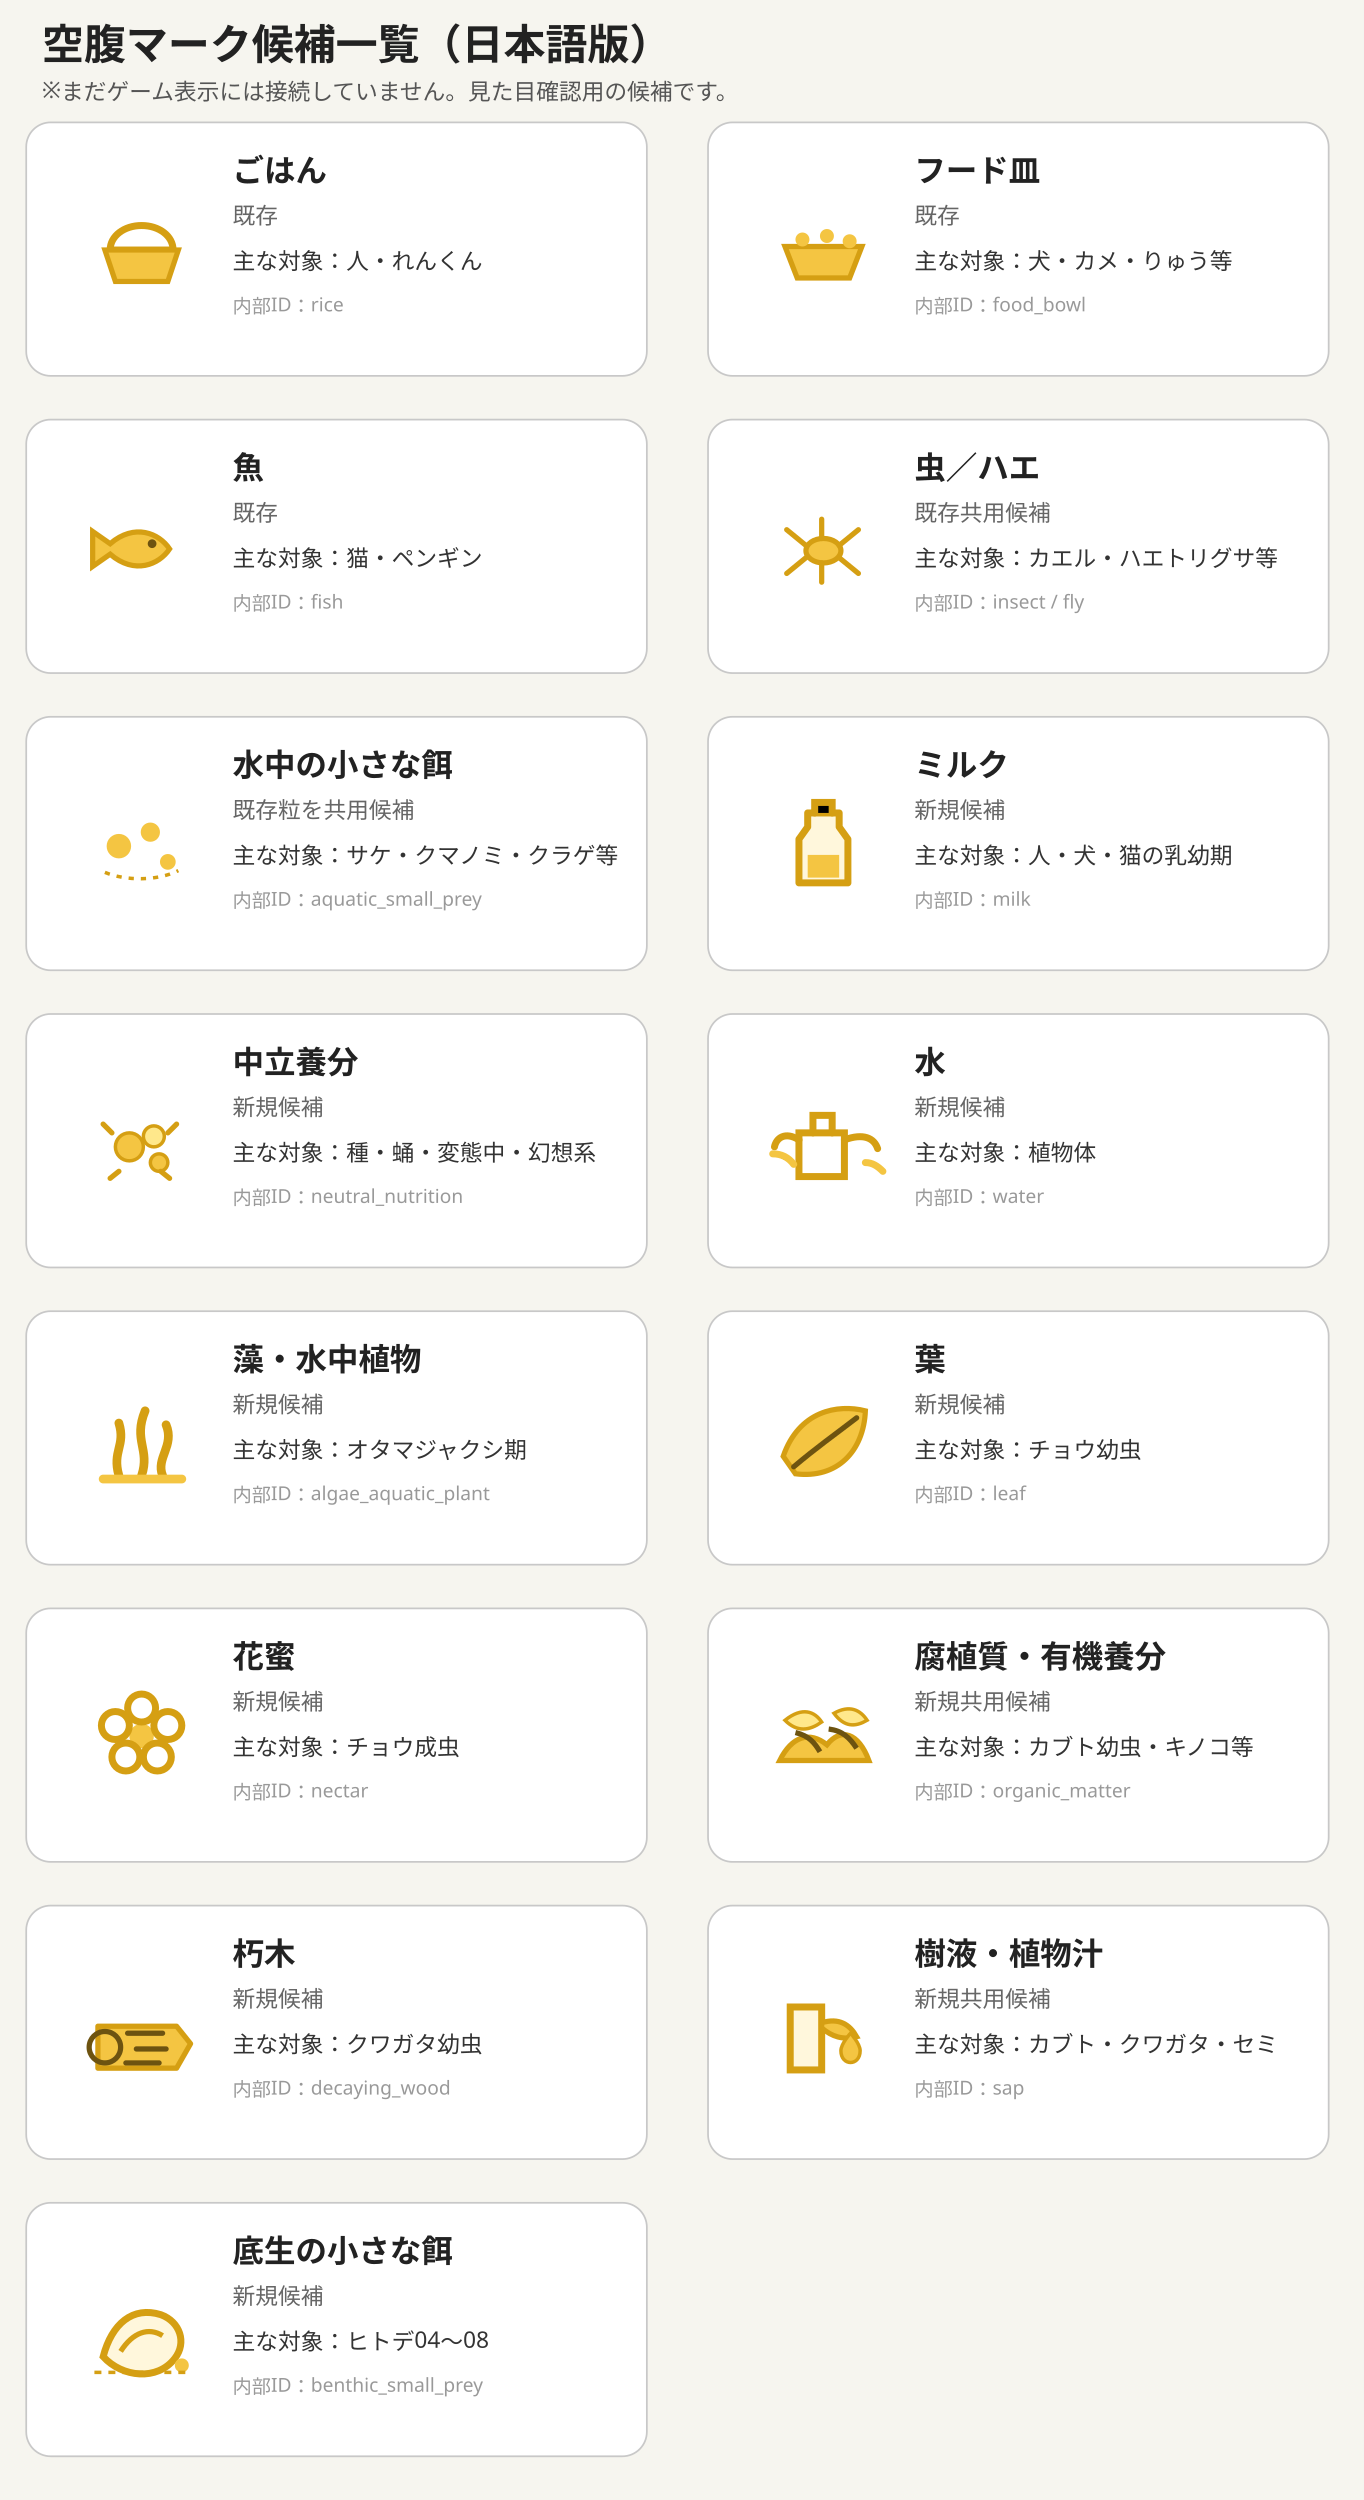
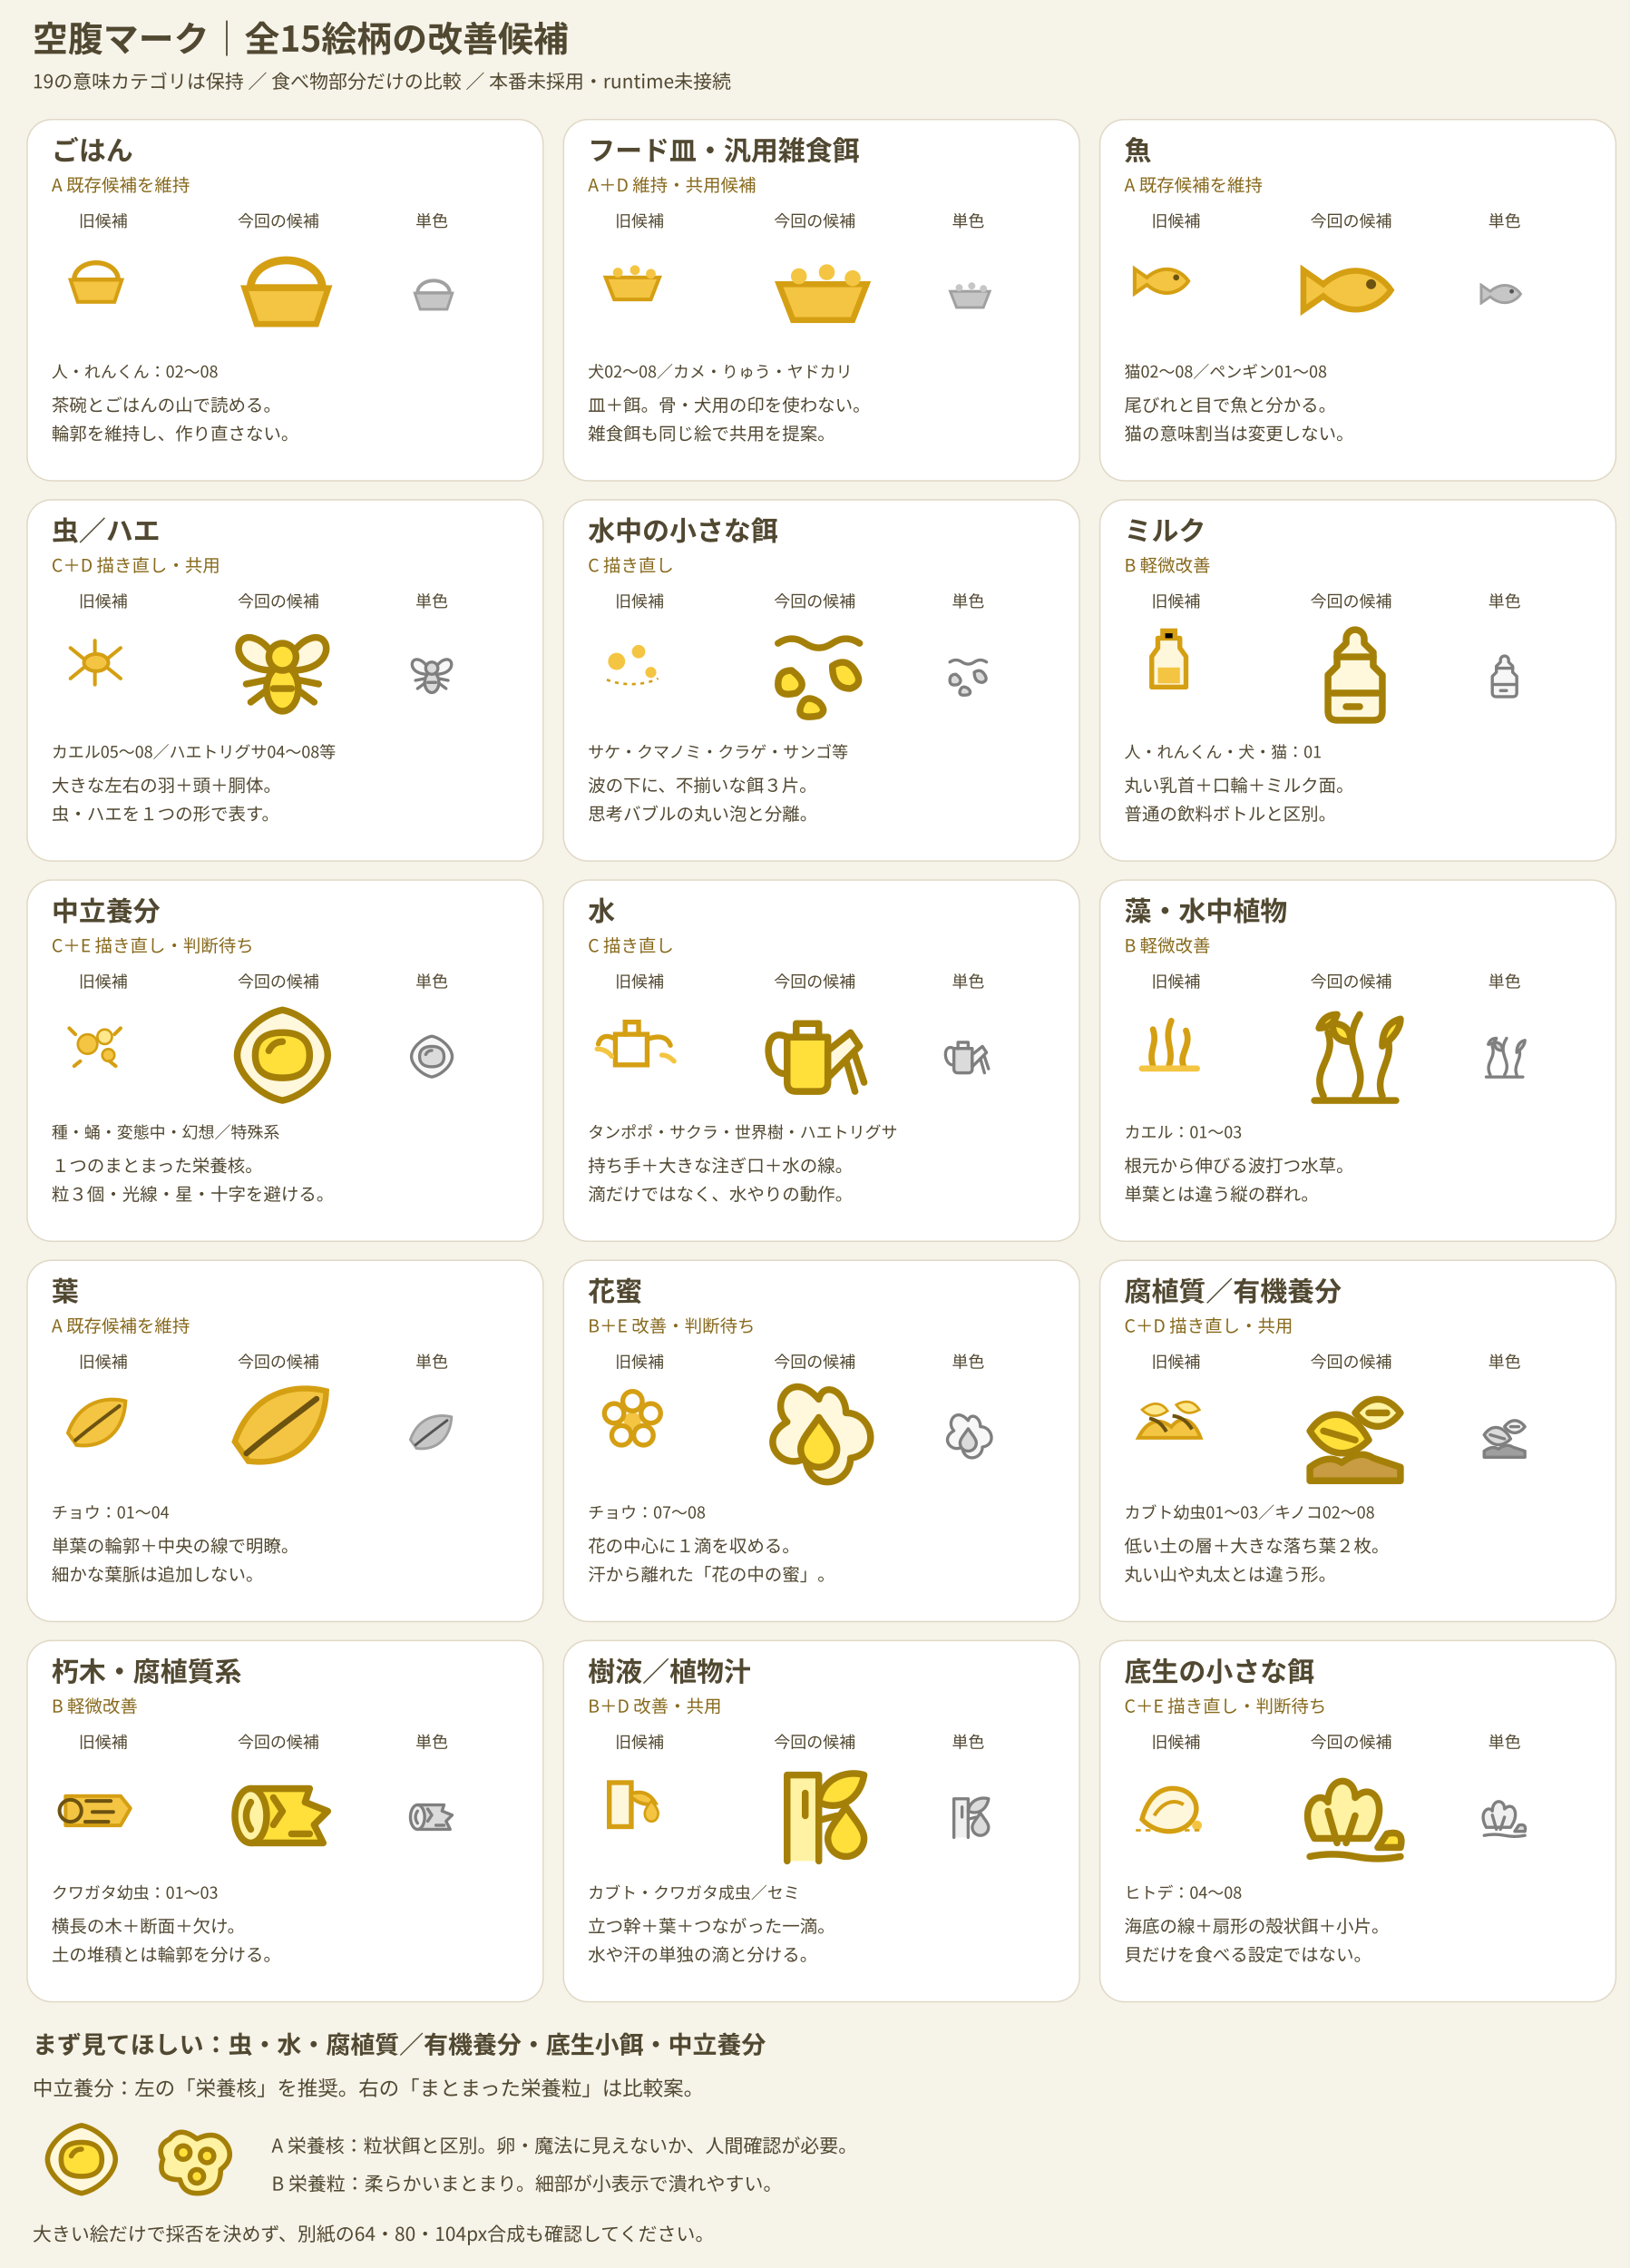
- <svg xmlns="http://www.w3.org/2000/svg" viewBox="0 0 780 1430" width="780" height="1430">
-   <rect width="100%" height="100%" fill="#f6f5ef" />
-   <text x="24" y="34" font-family="system-ui,sans-serif" font-size="24" font-weight="700" fill="#222">空腹マーク候補一覧（日本語版）</text>
-   <text x="24" y="56" font-family="system-ui,sans-serif" font-size="13" fill="#555">※まだゲーム表示には接続していません。見た目確認用の候補です。</text>
-   <g transform="translate(15 70)">
-     <rect width="355" height="145" rx="14" fill="white" stroke="#c8c8c8" />
-     <g transform="translate(14 24)">
+ <svg xmlns="http://www.w3.org/2000/svg" width="1200" height="1670" viewBox="0 0 1200 1670" font-family="Noto Sans CJK JP, sans-serif">
+   <rect width="100%" height="100%" fill="#f6f3e9" />
+   <text x="24" y="38" font-size="26" fill="#514831" font-weight="700">空腹マーク｜全15絵柄の改善候補</text>
+   <text x="24" y="65" font-size="14" fill="#514831" font-weight="400">19の意味カテゴリは保持 ／ 食べ物部分だけの比較 ／ 本番未採用・runtime未接続</text>
+   <g transform="translate(20 88)">
+     <rect width="380" height="266" rx="18" fill="#fff" stroke="#e0d8c5" />
+     <text x="18" y="30" font-size="20" fill="#514831" font-weight="700">ごはん</text>
+     <text x="18" y="53" font-size="13" fill="#87691c" font-weight="400">A 既存候補を維持</text>
+     <text x="38" y="79" font-size="12" fill="#514831" font-weight="400">旧候補</text>
+     <text x="155" y="79" font-size="12" fill="#514831" font-weight="400">今回の候補</text>
+     <text x="286" y="79" font-size="12" fill="#514831" font-weight="400">単色</text>
+     <g transform="translate(4 74) scale(.9)">
      <path d="M34 49c0-8 8-14 18-14s18 6 18 14z" fill="none" stroke="#d59f13" stroke-width="4" />
      <path d="M31 49h42l-6 18H37z" fill="#f4c542" stroke="#d59f13" stroke-width="3" />
    </g>
-     <text x="118" y="34" font-family="system-ui,sans-serif" font-size="18" font-weight="700" fill="#222">ごはん</text>
-     <text x="118" y="58" font-family="system-ui,sans-serif" font-size="13" fill="#666">既存</text>
-     <text x="118" y="84" font-family="system-ui,sans-serif" font-size="13" fill="#333">主な対象：人・れんくん</text>
-     <text x="118" y="109" font-family="system-ui,sans-serif" font-size="11" fill="#999">内部ID：rice</text>
-   </g>
-   <g transform="translate(405 70)">
-     <rect width="355" height="145" rx="14" fill="white" stroke="#c8c8c8" />
-     <g transform="translate(14 24)">
+     <g transform="translate(148 89) scale(3.333333)">
+       <g transform="translate(-10 -11) scale(.44)">
+         <path d="M34 49c0-8 8-14 18-14s18 6 18 14z" fill="none" stroke="#d59f13" stroke-width="4" />
+         <path d="M31 49h42l-6 18H37z" fill="#f4c542" stroke="#d59f13" stroke-width="3" />
+       </g>
+     </g>
+     <g style="filter:url(#gray)">
+       <g transform="translate(280 112) scale(1.5)">
+         <g transform="translate(-10 -11) scale(.44)">
+           <path d="M34 49c0-8 8-14 18-14s18 6 18 14z" fill="none" stroke="#d59f13" stroke-width="4" />
+           <path d="M31 49h42l-6 18H37z" fill="#f4c542" stroke="#d59f13" stroke-width="3" />
+         </g>
+       </g>
+     </g>
+     <text x="18" y="190" font-size="12" fill="#514831" font-weight="400">人・れんくん：02〜08</text>
+     <text x="18" y="215" font-size="13" fill="#514831" font-weight="400">茶碗とごはんの山で読める。</text>
+     <text x="18" y="236" font-size="13" fill="#514831" font-weight="400">輪郭を維持し、作り直さない。</text>
+   </g>
+   <g transform="translate(415 88)">
+     <rect width="380" height="266" rx="18" fill="#fff" stroke="#e0d8c5" />
+     <text x="18" y="30" font-size="20" fill="#514831" font-weight="700">フード皿・汎用雑食餌</text>
+     <text x="18" y="53" font-size="13" fill="#87691c" font-weight="400">A＋D 維持・共用候補</text>
+     <text x="38" y="79" font-size="12" fill="#514831" font-weight="400">旧候補</text>
+     <text x="155" y="79" font-size="12" fill="#514831" font-weight="400">今回の候補</text>
+     <text x="286" y="79" font-size="12" fill="#514831" font-weight="400">単色</text>
+     <g transform="translate(4 74) scale(.9)">
      <path d="M30 47h44l-7 18H37z" fill="#f4c542" stroke="#d59f13" stroke-width="3" />
      <circle cx="40" cy="43" r="4" fill="#f4c542" />
      <circle cx="54" cy="41" r="4" fill="#f4c542" />
      <circle cx="67" cy="44" r="4" fill="#f4c542" />
    </g>
-     <text x="118" y="34" font-family="system-ui,sans-serif" font-size="18" font-weight="700" fill="#222">フード皿</text>
-     <text x="118" y="58" font-family="system-ui,sans-serif" font-size="13" fill="#666">既存</text>
-     <text x="118" y="84" font-family="system-ui,sans-serif" font-size="13" fill="#333">主な対象：犬・カメ・りゅう等</text>
-     <text x="118" y="109" font-family="system-ui,sans-serif" font-size="11" fill="#999">内部ID：food_bowl</text>
-   </g>
-   <g transform="translate(15 240)">
-     <rect width="355" height="145" rx="14" fill="white" stroke="#c8c8c8" />
-     <g transform="translate(14 24)">
+     <g transform="translate(148 89) scale(3.333333)">
+       <g transform="translate(-10 -11) scale(.44)">
+         <path d="M30 47h44l-7 18H37z" fill="#f4c542" stroke="#d59f13" stroke-width="3" />
+         <circle cx="40" cy="43" r="4" fill="#f4c542" />
+         <circle cx="54" cy="41" r="4" fill="#f4c542" />
+         <circle cx="67" cy="44" r="4" fill="#f4c542" />
+       </g>
+     </g>
+     <g style="filter:url(#gray)">
+       <g transform="translate(280 112) scale(1.5)">
+         <g transform="translate(-10 -11) scale(.44)">
+           <path d="M30 47h44l-7 18H37z" fill="#f4c542" stroke="#d59f13" stroke-width="3" />
+           <circle cx="40" cy="43" r="4" fill="#f4c542" />
+           <circle cx="54" cy="41" r="4" fill="#f4c542" />
+           <circle cx="67" cy="44" r="4" fill="#f4c542" />
+         </g>
+       </g>
+     </g>
+     <text x="18" y="190" font-size="12" fill="#514831" font-weight="400">犬02〜08／カメ・りゅう・ヤドカリ</text>
+     <text x="18" y="215" font-size="13" fill="#514831" font-weight="400">皿＋餌。骨・犬用の印を使わない。</text>
+     <text x="18" y="236" font-size="13" fill="#514831" font-weight="400">雑食餌も同じ絵で共用を提案。</text>
+   </g>
+   <g transform="translate(810 88)">
+     <rect width="380" height="266" rx="18" fill="#fff" stroke="#e0d8c5" />
+     <text x="18" y="30" font-size="20" fill="#514831" font-weight="700">魚</text>
+     <text x="18" y="53" font-size="13" fill="#87691c" font-weight="400">A 既存候補を維持</text>
+     <text x="38" y="79" font-size="12" fill="#514831" font-weight="400">旧候補</text>
+     <text x="155" y="79" font-size="12" fill="#514831" font-weight="400">今回の候補</text>
+     <text x="286" y="79" font-size="12" fill="#514831" font-weight="400">単色</text>
+     <g transform="translate(4 74) scale(.9)">
      <path d="M34 47c14-12 28-6 34 3-6 9-20 15-34 3l-10 7V40z" fill="#f4c542" stroke="#d59f13" stroke-width="3" />
      <circle cx="58" cy="47" r="2.5" fill="#6d5310" />
    </g>
-     <text x="118" y="34" font-family="system-ui,sans-serif" font-size="18" font-weight="700" fill="#222">魚</text>
-     <text x="118" y="58" font-family="system-ui,sans-serif" font-size="13" fill="#666">既存</text>
-     <text x="118" y="84" font-family="system-ui,sans-serif" font-size="13" fill="#333">主な対象：猫・ペンギン</text>
-     <text x="118" y="109" font-family="system-ui,sans-serif" font-size="11" fill="#999">内部ID：fish</text>
-   </g>
-   <g transform="translate(405 240)">
-     <rect width="355" height="145" rx="14" fill="white" stroke="#c8c8c8" />
-     <g transform="translate(14 24)">
+     <g transform="translate(148 89) scale(3.333333)">
+       <g transform="translate(-10 -11) scale(.44)">
+         <path d="M34 47c14-12 28-6 34 3-6 9-20 15-34 3l-10 7V40z" fill="#f4c542" stroke="#d59f13" stroke-width="3" />
+         <circle cx="58" cy="47" r="2.5" fill="#6d5310" />
+       </g>
+     </g>
+     <g style="filter:url(#gray)">
+       <g transform="translate(280 112) scale(1.5)">
+         <g transform="translate(-10 -11) scale(.44)">
+           <path d="M34 47c14-12 28-6 34 3-6 9-20 15-34 3l-10 7V40z" fill="#f4c542" stroke="#d59f13" stroke-width="3" />
+           <circle cx="58" cy="47" r="2.5" fill="#6d5310" />
+         </g>
+       </g>
+     </g>
+     <text x="18" y="190" font-size="12" fill="#514831" font-weight="400">猫02〜08／ペンギン01〜08</text>
+     <text x="18" y="215" font-size="13" fill="#514831" font-weight="400">尾びれと目で魚と分かる。</text>
+     <text x="18" y="236" font-size="13" fill="#514831" font-weight="400">猫の意味割当は変更しない。</text>
+   </g>
+   <g transform="translate(20 368)">
+     <rect width="380" height="266" rx="18" fill="#fff" stroke="#e0d8c5" />
+     <text x="18" y="30" font-size="20" fill="#514831" font-weight="700">虫／ハエ</text>
+     <text x="18" y="53" font-size="13" fill="#87691c" font-weight="400">C＋D 描き直し・共用</text>
+     <text x="38" y="79" font-size="12" fill="#514831" font-weight="400">旧候補</text>
+     <text x="155" y="79" font-size="12" fill="#514831" font-weight="400">今回の候補</text>
+     <text x="286" y="79" font-size="12" fill="#514831" font-weight="400">単色</text>
+     <g transform="translate(4 74) scale(.9)">
      <ellipse cx="52" cy="51" rx="10" ry="7" fill="#f4c542" stroke="#d59f13" stroke-width="3" />
      <path d="M42 48l-11-9m11 16-11 9m20-20V33m0 36V58m10-10 11-9m-11 16 11 9" stroke="#d59f13" stroke-width="3" stroke-linecap="round" />
    </g>
-     <text x="118" y="34" font-family="system-ui,sans-serif" font-size="18" font-weight="700" fill="#222">虫／ハエ</text>
-     <text x="118" y="58" font-family="system-ui,sans-serif" font-size="13" fill="#666">既存共用候補</text>
-     <text x="118" y="84" font-family="system-ui,sans-serif" font-size="13" fill="#333">主な対象：カエル・ハエトリグサ等</text>
-     <text x="118" y="109" font-family="system-ui,sans-serif" font-size="11" fill="#999">内部ID：insect / fly</text>
-   </g>
-   <g transform="translate(15 410)">
-     <rect width="355" height="145" rx="14" fill="white" stroke="#c8c8c8" />
-     <g transform="translate(14 24)">
+     <g transform="translate(148 89) scale(3.333333)">
+       <g fill="#ffe03b" stroke="#a58008" stroke-width="1.5" stroke-linecap="round" stroke-linejoin="round">
+         <path d="M9 15 5 18m4-5-5 1m11 1 4 3m-4-5 5 1" fill="none" />
+         <path d="M10 11C0 11 1 2 6 4c3 1 5 5 6 8M14 11C24 11 23 2 18 4c-3 1-5 5-6 8" fill="#fff8dc" />
+         <ellipse cx="12" cy="15" rx="3.5" ry="5" />
+         <circle cx="12" cy="8" r="3" />
+         <path d="M10 15h4" fill="none" />
+       </g>
+     </g>
+     <g style="filter:url(#gray)">
+       <g transform="translate(280 112) scale(1.5)">
+         <g fill="#ffe03b" stroke="#a58008" stroke-width="1.5" stroke-linecap="round" stroke-linejoin="round">
+           <path d="M9 15 5 18m4-5-5 1m11 1 4 3m-4-5 5 1" fill="none" />
+           <path d="M10 11C0 11 1 2 6 4c3 1 5 5 6 8M14 11C24 11 23 2 18 4c-3 1-5 5-6 8" fill="#fff8dc" />
+           <ellipse cx="12" cy="15" rx="3.5" ry="5" />
+           <circle cx="12" cy="8" r="3" />
+           <path d="M10 15h4" fill="none" />
+         </g>
+       </g>
+     </g>
+     <text x="18" y="190" font-size="12" fill="#514831" font-weight="400">カエル05〜08／ハエトリグサ04〜08等</text>
+     <text x="18" y="215" font-size="13" fill="#514831" font-weight="400">大きな左右の羽＋頭＋胴体。</text>
+     <text x="18" y="236" font-size="13" fill="#514831" font-weight="400">虫・ハエを１つの形で表す。</text>
+   </g>
+   <g transform="translate(415 368)">
+     <rect width="380" height="266" rx="18" fill="#fff" stroke="#e0d8c5" />
+     <text x="18" y="30" font-size="20" fill="#514831" font-weight="700">水中の小さな餌</text>
+     <text x="18" y="53" font-size="13" fill="#87691c" font-weight="400">C 描き直し</text>
+     <text x="38" y="79" font-size="12" fill="#514831" font-weight="400">旧候補</text>
+     <text x="155" y="79" font-size="12" fill="#514831" font-weight="400">今回の候補</text>
+     <text x="286" y="79" font-size="12" fill="#514831" font-weight="400">単色</text>
+     <g transform="translate(4 74) scale(.9)">
      <circle cx="39" cy="50" r="7" fill="#f4c542" />
      <circle cx="57" cy="42" r="5.5" fill="#f4c542" />
      <circle cx="67" cy="59" r="4.5" fill="#f4c542" />
      <path d="M31 65c12 5 30 5 42-1" fill="none" stroke="#d59f13" stroke-width="2" stroke-dasharray="3 4" />
    </g>
-     <text x="118" y="34" font-family="system-ui,sans-serif" font-size="18" font-weight="700" fill="#222">水中の小さな餌</text>
-     <text x="118" y="58" font-family="system-ui,sans-serif" font-size="13" fill="#666">既存粒を共用候補</text>
-     <text x="118" y="84" font-family="system-ui,sans-serif" font-size="13" fill="#333">主な対象：サケ・クマノミ・クラゲ等</text>
-     <text x="118" y="109" font-family="system-ui,sans-serif" font-size="11" fill="#999">内部ID：aquatic_small_prey</text>
-   </g>
-   <g transform="translate(405 410)">
-     <rect width="355" height="145" rx="14" fill="white" stroke="#c8c8c8" />
-     <g transform="translate(14 24)">
+     <g transform="translate(148 89) scale(3.333333)">
+       <g fill="#ffe03b" stroke="#a58008" stroke-width="1.5" stroke-linecap="round" stroke-linejoin="round">
+         <path d="M3 5q3-2 6 0t6 0t6 0" fill="none" />
+         <path d="M6 11q-3 0-3 3t4 2q3-2-1-5" />
+         <path d="M15 10q3-2 5 1t-1 4q-4 0-4-5" />
+         <path d="M12 18q-3-2-4 1t4 2q2-1 0-3" />
+       </g>
+     </g>
+     <g style="filter:url(#gray)">
+       <g transform="translate(280 112) scale(1.5)">
+         <g fill="#ffe03b" stroke="#a58008" stroke-width="1.5" stroke-linecap="round" stroke-linejoin="round">
+           <path d="M3 5q3-2 6 0t6 0t6 0" fill="none" />
+           <path d="M6 11q-3 0-3 3t4 2q3-2-1-5" />
+           <path d="M15 10q3-2 5 1t-1 4q-4 0-4-5" />
+           <path d="M12 18q-3-2-4 1t4 2q2-1 0-3" />
+         </g>
+       </g>
+     </g>
+     <text x="18" y="190" font-size="12" fill="#514831" font-weight="400">サケ・クマノミ・クラゲ・サンゴ等</text>
+     <text x="18" y="215" font-size="13" fill="#514831" font-weight="400">波の下に、不揃いな餌３片。</text>
+     <text x="18" y="236" font-size="13" fill="#514831" font-weight="400">思考バブルの丸い泡と分離。</text>
+   </g>
+   <g transform="translate(810 368)">
+     <rect width="380" height="266" rx="18" fill="#fff" stroke="#e0d8c5" />
+     <text x="18" y="30" font-size="20" fill="#514831" font-weight="700">ミルク</text>
+     <text x="18" y="53" font-size="13" fill="#87691c" font-weight="400">B 軽微改善</text>
+     <text x="38" y="79" font-size="12" fill="#514831" font-weight="400">旧候補</text>
+     <text x="155" y="79" font-size="12" fill="#514831" font-weight="400">今回の候補</text>
+     <text x="286" y="79" font-size="12" fill="#514831" font-weight="400">単色</text>
+     <g transform="translate(4 74) scale(.9)">
      <path d="M43 31h18v8l5 7v25H38V46l5-7z" fill="#fff7dc" stroke="#d59f13" stroke-width="4" stroke-linejoin="round" />
      <path d="M43 55h18v13H43z" fill="#f4c542" />
      <path d="M47 31v-6h10v6" stroke="#d59f13" stroke-width="4" stroke-linecap="round" />
    </g>
-     <text x="118" y="34" font-family="system-ui,sans-serif" font-size="18" font-weight="700" fill="#222">ミルク</text>
-     <text x="118" y="58" font-family="system-ui,sans-serif" font-size="13" fill="#666">新規候補</text>
-     <text x="118" y="84" font-family="system-ui,sans-serif" font-size="13" fill="#333">主な対象：人・犬・猫の乳幼期</text>
-     <text x="118" y="109" font-family="system-ui,sans-serif" font-size="11" fill="#999">内部ID：milk</text>
-   </g>
-   <g transform="translate(15 580)">
-     <rect width="355" height="145" rx="14" fill="white" stroke="#c8c8c8" />
-     <g transform="translate(14 24)">
+     <g transform="translate(148 89) scale(3.333333)">
+       <g fill="#ffe03b" stroke="#a58008" stroke-width="1.5" stroke-linecap="round" stroke-linejoin="round">
+         <path d="M10 5V4a2 2 0 0 1 4 0v1l2 2v3l2 2v8q0 2-2 2H8q-2 0-2-2v-8l2-2V7z" fill="#fff8dc" />
+         <path d="M8 8h8M7 16h10" fill="none" />
+         <path d="M10 19h3" fill="none" />
+       </g>
+     </g>
+     <g style="filter:url(#gray)">
+       <g transform="translate(280 112) scale(1.5)">
+         <g fill="#ffe03b" stroke="#a58008" stroke-width="1.5" stroke-linecap="round" stroke-linejoin="round">
+           <path d="M10 5V4a2 2 0 0 1 4 0v1l2 2v3l2 2v8q0 2-2 2H8q-2 0-2-2v-8l2-2V7z" fill="#fff8dc" />
+           <path d="M8 8h8M7 16h10" fill="none" />
+           <path d="M10 19h3" fill="none" />
+         </g>
+       </g>
+     </g>
+     <text x="18" y="190" font-size="12" fill="#514831" font-weight="400">人・れんくん・犬・猫：01</text>
+     <text x="18" y="215" font-size="13" fill="#514831" font-weight="400">丸い乳首＋口輪＋ミルク面。</text>
+     <text x="18" y="236" font-size="13" fill="#514831" font-weight="400">普通の飲料ボトルと区別。</text>
+   </g>
+   <g transform="translate(20 648)">
+     <rect width="380" height="266" rx="18" fill="#fff" stroke="#e0d8c5" />
+     <text x="18" y="30" font-size="20" fill="#514831" font-weight="700">中立養分</text>
+     <text x="18" y="53" font-size="13" fill="#87691c" font-weight="400">C＋E 描き直し・判断待ち</text>
+     <text x="38" y="79" font-size="12" fill="#514831" font-weight="400">旧候補</text>
+     <text x="155" y="79" font-size="12" fill="#514831" font-weight="400">今回の候補</text>
+     <text x="286" y="79" font-size="12" fill="#514831" font-weight="400">単色</text>
+     <g transform="translate(4 74) scale(.9)">
      <circle cx="45" cy="52" r="8" fill="#f4c542" stroke="#d59f13" stroke-width="2" />
      <circle cx="59" cy="46" r="6" fill="#ffe88b" stroke="#d59f13" stroke-width="2" />
      <circle cx="62" cy="61" r="5" fill="#f4c542" stroke="#d59f13" stroke-width="2" />
      <path d="M30 39l5 5m37-5-5 5M34 70l5-4m29 4-5-4" stroke="#d59f13" stroke-width="3" stroke-linecap="round" />
    </g>
-     <text x="118" y="34" font-family="system-ui,sans-serif" font-size="18" font-weight="700" fill="#222">中立養分</text>
-     <text x="118" y="58" font-family="system-ui,sans-serif" font-size="13" fill="#666">新規候補</text>
-     <text x="118" y="84" font-family="system-ui,sans-serif" font-size="13" fill="#333">主な対象：種・蛹・変態中・幻想系</text>
-     <text x="118" y="109" font-family="system-ui,sans-serif" font-size="11" fill="#999">内部ID：neutral_nutrition</text>
-   </g>
-   <g transform="translate(405 580)">
-     <rect width="355" height="145" rx="14" fill="white" stroke="#c8c8c8" />
-     <g transform="translate(14 24)">
+     <g transform="translate(148 89) scale(3.333333)">
+       <g fill="#ffe03b" stroke="#a58008" stroke-width="1.5" stroke-linecap="round" stroke-linejoin="round">
+         <path d="M12 2C17 3 22 8 22 12s-5 9-10 10C7 21 2 16 2 12S7 3 12 2z" fill="#fff8dc" />
+         <path d="M12 7q6 0 6 5t-6 5q-6 0-6-5t6-5" />
+         <path d="M9 11q1-2 3-2" fill="none" />
+       </g>
+     </g>
+     <g style="filter:url(#gray)">
+       <g transform="translate(280 112) scale(1.5)">
+         <g fill="#ffe03b" stroke="#a58008" stroke-width="1.5" stroke-linecap="round" stroke-linejoin="round">
+           <path d="M12 2C17 3 22 8 22 12s-5 9-10 10C7 21 2 16 2 12S7 3 12 2z" fill="#fff8dc" />
+           <path d="M12 7q6 0 6 5t-6 5q-6 0-6-5t6-5" />
+           <path d="M9 11q1-2 3-2" fill="none" />
+         </g>
+       </g>
+     </g>
+     <text x="18" y="190" font-size="12" fill="#514831" font-weight="400">種・蛹・変態中・幻想／特殊系</text>
+     <text x="18" y="215" font-size="13" fill="#514831" font-weight="400">１つのまとまった栄養核。</text>
+     <text x="18" y="236" font-size="13" fill="#514831" font-weight="400">粒３個・光線・星・十字を避ける。</text>
+   </g>
+   <g transform="translate(415 648)">
+     <rect width="380" height="266" rx="18" fill="#fff" stroke="#e0d8c5" />
+     <text x="18" y="30" font-size="20" fill="#514831" font-weight="700">水</text>
+     <text x="18" y="53" font-size="13" fill="#87691c" font-weight="400">C 描き直し</text>
+     <text x="38" y="79" font-size="12" fill="#514831" font-weight="400">旧候補</text>
+     <text x="155" y="79" font-size="12" fill="#514831" font-weight="400">今回の候補</text>
+     <text x="286" y="79" font-size="12" fill="#514831" font-weight="400">単色</text>
+     <g transform="translate(4 74) scale(.9)">
      <path d="M38 44h26v25H38z" fill="#fff" stroke="#d59f13" stroke-width="4" />
      <path d="M64 48c11-4 17-1 19 5M38 48c-8-5-13-1-14 4M46 44V34h11v10" fill="none" stroke="#d59f13" stroke-width="4" stroke-linecap="round" />
      <path d="M23 56c5 0 9 2 12 6M76 61c4 0 7 2 10 5" stroke="#f4c542" stroke-width="4" stroke-linecap="round" />
    </g>
-     <text x="118" y="34" font-family="system-ui,sans-serif" font-size="18" font-weight="700" fill="#222">水</text>
-     <text x="118" y="58" font-family="system-ui,sans-serif" font-size="13" fill="#666">新規候補</text>
-     <text x="118" y="84" font-family="system-ui,sans-serif" font-size="13" fill="#333">主な対象：植物体</text>
-     <text x="118" y="109" font-family="system-ui,sans-serif" font-size="11" fill="#999">内部ID：water</text>
-   </g>
-   <g transform="translate(15 750)">
-     <rect width="355" height="145" rx="14" fill="white" stroke="#c8c8c8" />
-     <g transform="translate(14 24)">
+     <g transform="translate(148 89) scale(3.333333)">
+       <g fill="#ffe03b" stroke="#a58008" stroke-width="1.5" stroke-linecap="round" stroke-linejoin="round">
+         <path d="M5 8C-1 5 0 17 5 16" fill="none" />
+         <path d="M5 8h9v10q0 2-2 2H7q-2 0-2-2z" />
+         <path d="M14 11 19 7l2 3-7 7z" fill="#fff8dc" />
+         <path d="M7 8V5h5v3" fill="none" />
+         <path d="M20 12l2 6m-4-5 2 7" fill="none" />
+       </g>
+     </g>
+     <g style="filter:url(#gray)">
+       <g transform="translate(280 112) scale(1.5)">
+         <g fill="#ffe03b" stroke="#a58008" stroke-width="1.5" stroke-linecap="round" stroke-linejoin="round">
+           <path d="M5 8C-1 5 0 17 5 16" fill="none" />
+           <path d="M5 8h9v10q0 2-2 2H7q-2 0-2-2z" />
+           <path d="M14 11 19 7l2 3-7 7z" fill="#fff8dc" />
+           <path d="M7 8V5h5v3" fill="none" />
+           <path d="M20 12l2 6m-4-5 2 7" fill="none" />
+         </g>
+       </g>
+     </g>
+     <text x="18" y="190" font-size="12" fill="#514831" font-weight="400">タンポポ・サクラ・世界樹・ハエトリグサ</text>
+     <text x="18" y="215" font-size="13" fill="#514831" font-weight="400">持ち手＋大きな注ぎ口＋水の線。</text>
+     <text x="18" y="236" font-size="13" fill="#514831" font-weight="400">滴だけではなく、水やりの動作。</text>
+   </g>
+   <g transform="translate(810 648)">
+     <rect width="380" height="266" rx="18" fill="#fff" stroke="#e0d8c5" />
+     <text x="18" y="30" font-size="20" fill="#514831" font-weight="700">藻・水中植物</text>
+     <text x="18" y="53" font-size="13" fill="#87691c" font-weight="400">B 軽微改善</text>
+     <text x="38" y="79" font-size="12" fill="#514831" font-weight="400">旧候補</text>
+     <text x="155" y="79" font-size="12" fill="#514831" font-weight="400">今回の候補</text>
+     <text x="286" y="79" font-size="12" fill="#514831" font-weight="400">単色</text>
+     <g transform="translate(4 74) scale(.9)">
      <path d="M39 70c-4-14 4-17 0-30M52 70c5-15-5-20 2-37M64 70c-4-10 7-17 2-29" fill="none" stroke="#d59f13" stroke-width="5" stroke-linecap="round" />
      <path d="M30 72h45" stroke="#f4c542" stroke-width="5" stroke-linecap="round" />
    </g>
-     <text x="118" y="34" font-family="system-ui,sans-serif" font-size="18" font-weight="700" fill="#222">藻・水中植物</text>
-     <text x="118" y="58" font-family="system-ui,sans-serif" font-size="13" fill="#666">新規候補</text>
-     <text x="118" y="84" font-family="system-ui,sans-serif" font-size="13" fill="#333">主な対象：オタマジャクシ期</text>
-     <text x="118" y="109" font-family="system-ui,sans-serif" font-size="11" fill="#999">内部ID：algae_aquatic_plant</text>
-   </g>
-   <g transform="translate(405 750)">
-     <rect width="355" height="145" rx="14" fill="white" stroke="#c8c8c8" />
-     <g transform="translate(14 24)">
+     <g transform="translate(148 89) scale(3.333333)">
+       <g fill="#ffe03b" stroke="#a58008" stroke-width="1.5" stroke-linecap="round" stroke-linejoin="round">
+         <path d="M5 21c-3-6 3-8 1-14m6 14c4-7-4-10 1-18m5 18c-2-5 3-8 1-13" fill="none" />
+         <path d="M4 6q1-3 4-3-1 3-4 3M11 9q-4 0-4-4 4 0 4 4M18 10q4-3 4-6-4 1-4 6" />
+         <path d="M3 22h18" fill="none" />
+       </g>
+     </g>
+     <g style="filter:url(#gray)">
+       <g transform="translate(280 112) scale(1.5)">
+         <g fill="#ffe03b" stroke="#a58008" stroke-width="1.5" stroke-linecap="round" stroke-linejoin="round">
+           <path d="M5 21c-3-6 3-8 1-14m6 14c4-7-4-10 1-18m5 18c-2-5 3-8 1-13" fill="none" />
+           <path d="M4 6q1-3 4-3-1 3-4 3M11 9q-4 0-4-4 4 0 4 4M18 10q4-3 4-6-4 1-4 6" />
+           <path d="M3 22h18" fill="none" />
+         </g>
+       </g>
+     </g>
+     <text x="18" y="190" font-size="12" fill="#514831" font-weight="400">カエル：01〜03</text>
+     <text x="18" y="215" font-size="13" fill="#514831" font-weight="400">根元から伸びる波打つ水草。</text>
+     <text x="18" y="236" font-size="13" fill="#514831" font-weight="400">単葉とは違う縦の群れ。</text>
+   </g>
+   <g transform="translate(20 928)">
+     <rect width="380" height="266" rx="18" fill="#fff" stroke="#e0d8c5" />
+     <text x="18" y="30" font-size="20" fill="#514831" font-weight="700">葉</text>
+     <text x="18" y="53" font-size="13" fill="#87691c" font-weight="400">A 既存候補を維持</text>
+     <text x="38" y="79" font-size="12" fill="#514831" font-weight="400">旧候補</text>
+     <text x="155" y="79" font-size="12" fill="#514831" font-weight="400">今回の候補</text>
+     <text x="286" y="79" font-size="12" fill="#514831" font-weight="400">単色</text>
+     <g transform="translate(4 74) scale(.9)">
      <path d="M29 59c9-26 31-30 47-26-1 23-16 39-40 36z" fill="#f4c542" stroke="#d59f13" stroke-width="3" />
      <path d="M35 65c13-11 23-18 36-28" stroke="#6d5310" stroke-width="3" stroke-linecap="round" />
    </g>
-     <text x="118" y="34" font-family="system-ui,sans-serif" font-size="18" font-weight="700" fill="#222">葉</text>
-     <text x="118" y="58" font-family="system-ui,sans-serif" font-size="13" fill="#666">新規候補</text>
-     <text x="118" y="84" font-family="system-ui,sans-serif" font-size="13" fill="#333">主な対象：チョウ幼虫</text>
-     <text x="118" y="109" font-family="system-ui,sans-serif" font-size="11" fill="#999">内部ID：leaf</text>
-   </g>
-   <g transform="translate(15 920)">
-     <rect width="355" height="145" rx="14" fill="white" stroke="#c8c8c8" />
-     <g transform="translate(14 24)">
+     <g transform="translate(148 89) scale(3.333333)">
+       <g transform="translate(-11 -12) scale(.43)">
+         <path d="M29 59c9-26 31-30 47-26-1 23-16 39-40 36z" fill="#f4c542" stroke="#d59f13" stroke-width="3" />
+         <path d="M35 65c13-11 23-18 36-28" stroke="#6d5310" stroke-width="3" stroke-linecap="round" />
+       </g>
+     </g>
+     <g style="filter:url(#gray)">
+       <g transform="translate(280 112) scale(1.5)">
+         <g transform="translate(-11 -12) scale(.43)">
+           <path d="M29 59c9-26 31-30 47-26-1 23-16 39-40 36z" fill="#f4c542" stroke="#d59f13" stroke-width="3" />
+           <path d="M35 65c13-11 23-18 36-28" stroke="#6d5310" stroke-width="3" stroke-linecap="round" />
+         </g>
+       </g>
+     </g>
+     <text x="18" y="190" font-size="12" fill="#514831" font-weight="400">チョウ：01〜04</text>
+     <text x="18" y="215" font-size="13" fill="#514831" font-weight="400">単葉の輪郭＋中央の線で明瞭。</text>
+     <text x="18" y="236" font-size="13" fill="#514831" font-weight="400">細かな葉脈は追加しない。</text>
+   </g>
+   <g transform="translate(415 928)">
+     <rect width="380" height="266" rx="18" fill="#fff" stroke="#e0d8c5" />
+     <text x="18" y="30" font-size="20" fill="#514831" font-weight="700">花蜜</text>
+     <text x="18" y="53" font-size="13" fill="#87691c" font-weight="400">B＋E 改善・判断待ち</text>
+     <text x="38" y="79" font-size="12" fill="#514831" font-weight="400">旧候補</text>
+     <text x="155" y="79" font-size="12" fill="#514831" font-weight="400">今回の候補</text>
+     <text x="286" y="79" font-size="12" fill="#514831" font-weight="400">単色</text>
+     <g transform="translate(4 74) scale(.9)">
      <circle cx="52" cy="49" r="7" fill="#f4c542" />
      <circle cx="52" cy="33" r="8" fill="none" stroke="#d59f13" stroke-width="4" />
      <circle cx="67" cy="43" r="8" fill="none" stroke="#d59f13" stroke-width="4" />
      <circle cx="61" cy="61" r="8" fill="none" stroke="#d59f13" stroke-width="4" />
      <circle cx="43" cy="61" r="8" fill="none" stroke="#d59f13" stroke-width="4" />
      <circle cx="37" cy="43" r="8" fill="none" stroke="#d59f13" stroke-width="4" />
    </g>
-     <text x="118" y="34" font-family="system-ui,sans-serif" font-size="18" font-weight="700" fill="#222">花蜜</text>
-     <text x="118" y="58" font-family="system-ui,sans-serif" font-size="13" fill="#666">新規候補</text>
-     <text x="118" y="84" font-family="system-ui,sans-serif" font-size="13" fill="#333">主な対象：チョウ成虫</text>
-     <text x="118" y="109" font-family="system-ui,sans-serif" font-size="11" fill="#999">内部ID：nectar</text>
-   </g>
-   <g transform="translate(405 920)">
-     <rect width="355" height="145" rx="14" fill="white" stroke="#c8c8c8" />
-     <g transform="translate(14 24)">
+     <g transform="translate(148 89) scale(3.333333)">
+       <g fill="#ffe03b" stroke="#a58008" stroke-width="1.5" stroke-linecap="round" stroke-linejoin="round">
+         <path d="M12 4C6-3 1 5 5 9c-7 4-1 11 4 8 1 8 10 6 10 0 7-1 5-10-1-10 0-5-5-7-6-3z" fill="#fff8dc" />
+         <path d="M12 8c-2 3-4 5-4 7a4 4 0 0 0 8 0c0-2-2-4-4-7z" />
+       </g>
+     </g>
+     <g style="filter:url(#gray)">
+       <g transform="translate(280 112) scale(1.5)">
+         <g fill="#ffe03b" stroke="#a58008" stroke-width="1.5" stroke-linecap="round" stroke-linejoin="round">
+           <path d="M12 4C6-3 1 5 5 9c-7 4-1 11 4 8 1 8 10 6 10 0 7-1 5-10-1-10 0-5-5-7-6-3z" fill="#fff8dc" />
+           <path d="M12 8c-2 3-4 5-4 7a4 4 0 0 0 8 0c0-2-2-4-4-7z" />
+         </g>
+       </g>
+     </g>
+     <text x="18" y="190" font-size="12" fill="#514831" font-weight="400">チョウ：07〜08</text>
+     <text x="18" y="215" font-size="13" fill="#514831" font-weight="400">花の中心に１滴を収める。</text>
+     <text x="18" y="236" font-size="13" fill="#514831" font-weight="400">汗から離れた「花の中の蜜」。</text>
+   </g>
+   <g transform="translate(810 928)">
+     <rect width="380" height="266" rx="18" fill="#fff" stroke="#e0d8c5" />
+     <text x="18" y="30" font-size="20" fill="#514831" font-weight="700">腐植質／有機養分</text>
+     <text x="18" y="53" font-size="13" fill="#87691c" font-weight="400">C＋D 描き直し・共用</text>
+     <text x="38" y="79" font-size="12" fill="#514831" font-weight="400">旧候補</text>
+     <text x="155" y="79" font-size="12" fill="#514831" font-weight="400">今回の候補</text>
+     <text x="286" y="79" font-size="12" fill="#514831" font-weight="400">単色</text>
+     <g transform="translate(4 74) scale(.9)">
      <path d="M27 63c7-14 17-17 27-9 8-10 18-7 24 9z" fill="#f4c542" stroke="#d59f13" stroke-width="3" />
      <path d="M36 47c8 2 11 6 14 11M55 45c8 1 12 5 16 11" fill="none" stroke="#6d5310" stroke-width="3" />
      <path d="M30 40c10-8 17-5 21 1-7 5-14 6-21-1zM58 36c9-5 15-2 19 4-7 4-13 4-19-4z" fill="#ffe88b" stroke="#d59f13" stroke-width="2" />
    </g>
-     <text x="118" y="34" font-family="system-ui,sans-serif" font-size="18" font-weight="700" fill="#222">腐植質・有機養分</text>
-     <text x="118" y="58" font-family="system-ui,sans-serif" font-size="13" fill="#666">新規共用候補</text>
-     <text x="118" y="84" font-family="system-ui,sans-serif" font-size="13" fill="#333">主な対象：カブト幼虫・キノコ等</text>
-     <text x="118" y="109" font-family="system-ui,sans-serif" font-size="11" fill="#999">内部ID：organic_matter</text>
-   </g>
-   <g transform="translate(15 1090)">
-     <rect width="355" height="145" rx="14" fill="white" stroke="#c8c8c8" />
-     <g transform="translate(14 24)">
+     <g transform="translate(148 89) scale(3.333333)">
+       <g fill="#ffe03b" stroke="#a58008" stroke-width="1.5" stroke-linecap="round" stroke-linejoin="round">
+         <path d="M2 19q4-3 7-1 4-3 7-1l6 2v3H2z" fill="#c79c42" />
+         <path d="M2 11c4-6 10-4 13 2-5 5-10 3-13-2z" />
+         <path d="M12 7c3-4 7-4 10 0-3 4-7 4-10 0z" fill="#fff3a3" />
+         <path d="M5 11l7 2m3-6h4" fill="none" />
+       </g>
+     </g>
+     <g style="filter:url(#gray)">
+       <g transform="translate(280 112) scale(1.5)">
+         <g fill="#ffe03b" stroke="#a58008" stroke-width="1.5" stroke-linecap="round" stroke-linejoin="round">
+           <path d="M2 19q4-3 7-1 4-3 7-1l6 2v3H2z" fill="#c79c42" />
+           <path d="M2 11c4-6 10-4 13 2-5 5-10 3-13-2z" />
+           <path d="M12 7c3-4 7-4 10 0-3 4-7 4-10 0z" fill="#fff3a3" />
+           <path d="M5 11l7 2m3-6h4" fill="none" />
+         </g>
+       </g>
+     </g>
+     <text x="18" y="190" font-size="12" fill="#514831" font-weight="400">カブト幼虫01〜03／キノコ02〜08</text>
+     <text x="18" y="215" font-size="13" fill="#514831" font-weight="400">低い土の層＋大きな落ち葉２枚。</text>
+     <text x="18" y="236" font-size="13" fill="#514831" font-weight="400">丸い山や丸太とは違う形。</text>
+   </g>
+   <g transform="translate(20 1208)">
+     <rect width="380" height="266" rx="18" fill="#fff" stroke="#e0d8c5" />
+     <text x="18" y="30" font-size="20" fill="#514831" font-weight="700">朽木・腐植質系</text>
+     <text x="18" y="53" font-size="13" fill="#87691c" font-weight="400">B 軽微改善</text>
+     <text x="38" y="79" font-size="12" fill="#514831" font-weight="400">旧候補</text>
+     <text x="155" y="79" font-size="12" fill="#514831" font-weight="400">今回の候補</text>
+     <text x="286" y="79" font-size="12" fill="#514831" font-weight="400">単色</text>
+     <g transform="translate(4 74) scale(.9)">
      <path d="M27 45h45l8 10-8 14H27z" fill="#f4c542" stroke="#d59f13" stroke-width="3" stroke-linejoin="round" />
      <circle cx="31" cy="57" r="9" fill="none" stroke="#6d5310" stroke-width="3" />
      <path d="M44 49h20m-15 9h17m-23 8h19" stroke="#6d5310" stroke-width="3" stroke-linecap="round" />
    </g>
-     <text x="118" y="34" font-family="system-ui,sans-serif" font-size="18" font-weight="700" fill="#222">朽木</text>
-     <text x="118" y="58" font-family="system-ui,sans-serif" font-size="13" fill="#666">新規候補</text>
-     <text x="118" y="84" font-family="system-ui,sans-serif" font-size="13" fill="#333">主な対象：クワガタ幼虫</text>
-     <text x="118" y="109" font-family="system-ui,sans-serif" font-size="11" fill="#999">内部ID：decaying_wood</text>
-   </g>
-   <g transform="translate(405 1090)">
-     <rect width="355" height="145" rx="14" fill="white" stroke="#c8c8c8" />
-     <g transform="translate(14 24)">
+     <g transform="translate(148 89) scale(3.333333)">
+       <g fill="#ffe03b" stroke="#a58008" stroke-width="1.5" stroke-linecap="round" stroke-linejoin="round">
+         <path d="M5 6h13l-1 3 5 2-3 3 2 4H5z" />
+         <ellipse cx="5" cy="12" rx="3.5" ry="6" fill="#fff3a3" />
+         <path d="M5 9q-2 3 0 6m5-7 2 3-2 3m4 2h4" fill="none" />
+       </g>
+     </g>
+     <g style="filter:url(#gray)">
+       <g transform="translate(280 112) scale(1.5)">
+         <g fill="#ffe03b" stroke="#a58008" stroke-width="1.5" stroke-linecap="round" stroke-linejoin="round">
+           <path d="M5 6h13l-1 3 5 2-3 3 2 4H5z" />
+           <ellipse cx="5" cy="12" rx="3.5" ry="6" fill="#fff3a3" />
+           <path d="M5 9q-2 3 0 6m5-7 2 3-2 3m4 2h4" fill="none" />
+         </g>
+       </g>
+     </g>
+     <text x="18" y="190" font-size="12" fill="#514831" font-weight="400">クワガタ幼虫：01〜03</text>
+     <text x="18" y="215" font-size="13" fill="#514831" font-weight="400">横長の木＋断面＋欠け。</text>
+     <text x="18" y="236" font-size="13" fill="#514831" font-weight="400">土の堆積とは輪郭を分ける。</text>
+   </g>
+   <g transform="translate(415 1208)">
+     <rect width="380" height="266" rx="18" fill="#fff" stroke="#e0d8c5" />
+     <text x="18" y="30" font-size="20" fill="#514831" font-weight="700">樹液／植物汁</text>
+     <text x="18" y="53" font-size="13" fill="#87691c" font-weight="400">B＋D 改善・共用</text>
+     <text x="38" y="79" font-size="12" fill="#514831" font-weight="400">旧候補</text>
+     <text x="155" y="79" font-size="12" fill="#514831" font-weight="400">今回の候補</text>
+     <text x="286" y="79" font-size="12" fill="#514831" font-weight="400">単色</text>
+     <g transform="translate(4 74) scale(.9)">
      <path d="M33 70V34h18v36z" fill="#fff7dc" stroke="#d59f13" stroke-width="4" />
      <path d="M51 43c10-3 16 1 20 8-8 2-14 0-20-5z" fill="#f4c542" stroke="#d59f13" stroke-width="3" />
      <path d="M73 59c0 9-11 9-11 0 0-4 5.5-10 5.5-10S73 55 73 59z" fill="#f4c542" stroke="#d59f13" stroke-width="2" />
    </g>
-     <text x="118" y="34" font-family="system-ui,sans-serif" font-size="18" font-weight="700" fill="#222">樹液・植物汁</text>
-     <text x="118" y="58" font-family="system-ui,sans-serif" font-size="13" fill="#666">新規共用候補</text>
-     <text x="118" y="84" font-family="system-ui,sans-serif" font-size="13" fill="#333">主な対象：カブト・クワガタ・セミ</text>
-     <text x="118" y="109" font-family="system-ui,sans-serif" font-size="11" fill="#999">内部ID：sap</text>
-   </g>
-   <g transform="translate(15 1260)">
-     <rect width="355" height="145" rx="14" fill="white" stroke="#c8c8c8" />
-     <g transform="translate(14 24)">
+     <g transform="translate(148 89) scale(3.333333)">
+       <g fill="#ffe03b" stroke="#a58008" stroke-width="1.5" stroke-linecap="round" stroke-linejoin="round">
+         <path d="M5 22V3h7v19" fill="#fff3a3" />
+         <path d="M12 9c1-6 7-7 10-6-1 6-6 8-10 6z" />
+         <path d="M9 7v5m3 1 4-1" fill="none" />
+         <path d="M18 10c-2 3-4 5-4 7a4 4 0 0 0 8 0c0-2-2-4-4-7z" />
+       </g>
+     </g>
+     <g style="filter:url(#gray)">
+       <g transform="translate(280 112) scale(1.5)">
+         <g fill="#ffe03b" stroke="#a58008" stroke-width="1.5" stroke-linecap="round" stroke-linejoin="round">
+           <path d="M5 22V3h7v19" fill="#fff3a3" />
+           <path d="M12 9c1-6 7-7 10-6-1 6-6 8-10 6z" />
+           <path d="M9 7v5m3 1 4-1" fill="none" />
+           <path d="M18 10c-2 3-4 5-4 7a4 4 0 0 0 8 0c0-2-2-4-4-7z" />
+         </g>
+       </g>
+     </g>
+     <text x="18" y="190" font-size="12" fill="#514831" font-weight="400">カブト・クワガタ成虫／セミ</text>
+     <text x="18" y="215" font-size="13" fill="#514831" font-weight="400">立つ幹＋葉＋つながった一滴。</text>
+     <text x="18" y="236" font-size="13" fill="#514831" font-weight="400">水や汗の単独の滴と分ける。</text>
+   </g>
+   <g transform="translate(810 1208)">
+     <rect width="380" height="266" rx="18" fill="#fff" stroke="#e0d8c5" />
+     <text x="18" y="30" font-size="20" fill="#514831" font-weight="700">底生の小さな餌</text>
+     <text x="18" y="53" font-size="13" fill="#87691c" font-weight="400">C＋E 描き直し・判断待ち</text>
+     <text x="38" y="79" font-size="12" fill="#514831" font-weight="400">旧候補</text>
+     <text x="155" y="79" font-size="12" fill="#514831" font-weight="400">今回の候補</text>
+     <text x="286" y="79" font-size="12" fill="#514831" font-weight="400">単色</text>
+     <g transform="translate(4 74) scale(.9)">
      <path d="M30 64c5-19 17-29 33-24 11 4 15 16 8 25-10 13-30 11-41-1z" fill="#fff7dc" stroke="#d59f13" stroke-width="4" />
      <path d="M40 61c7-11 16-14 24-9" fill="none" stroke="#d59f13" stroke-width="3" />
      <circle cx="75" cy="69" r="4" fill="#f4c542" />
      <path d="M25 73h55" stroke="#d59f13" stroke-width="2" stroke-dasharray="4 4" />
    </g>
-     <text x="118" y="34" font-family="system-ui,sans-serif" font-size="18" font-weight="700" fill="#222">底生の小さな餌</text>
-     <text x="118" y="58" font-family="system-ui,sans-serif" font-size="13" fill="#666">新規候補</text>
-     <text x="118" y="84" font-family="system-ui,sans-serif" font-size="13" fill="#333">主な対象：ヒトデ04〜08</text>
-     <text x="118" y="109" font-family="system-ui,sans-serif" font-size="11" fill="#999">内部ID：benthic_small_prey</text>
-   </g>
+     <g transform="translate(148 89) scale(3.333333)">
+       <g fill="#ffe03b" stroke="#a58008" stroke-width="1.5" stroke-linecap="round" stroke-linejoin="round">
+         <path d="M2 21q5-1 10 0t10 0" fill="none" />
+         <path d="M3 17C-1 10 4 6 6 9c0-6 6-6 6-1 4-4 8 2 3 9z" fill="#fff3a3" />
+         <path d="M8 18 6 11m4 7 2-6" fill="none" />
+         <path d="M19 16q4-1 3 3h-5z" />
+       </g>
+     </g>
+     <g style="filter:url(#gray)">
+       <g transform="translate(280 112) scale(1.5)">
+         <g fill="#ffe03b" stroke="#a58008" stroke-width="1.5" stroke-linecap="round" stroke-linejoin="round">
+           <path d="M2 21q5-1 10 0t10 0" fill="none" />
+           <path d="M3 17C-1 10 4 6 6 9c0-6 6-6 6-1 4-4 8 2 3 9z" fill="#fff3a3" />
+           <path d="M8 18 6 11m4 7 2-6" fill="none" />
+           <path d="M19 16q4-1 3 3h-5z" />
+         </g>
+       </g>
+     </g>
+     <text x="18" y="190" font-size="12" fill="#514831" font-weight="400">ヒトデ：04〜08</text>
+     <text x="18" y="215" font-size="13" fill="#514831" font-weight="400">海底の線＋扇形の殻状餌＋小片。</text>
+     <text x="18" y="236" font-size="13" fill="#514831" font-weight="400">貝だけを食べる設定ではない。</text>
+   </g>
+   <defs>
+     <filter id="gray" color-interpolation-filters="sRGB">
+       <feColorMatrix type="saturate" values="0" />
+     </filter>
+   </defs>
+   <text x="24" y="1512" font-size="18" fill="#514831" font-weight="700">まず見てほしい：虫・水・腐植質／有機養分・底生小餌・中立養分</text>
+   <text x="24" y="1543" font-size="15" fill="#514831" font-weight="400">中立養分：左の「栄養核」を推奨。右の「まとまった栄養粒」は比較案。</text>
+   <g transform="translate(30 1560) scale(2.5)">
+     <g fill="#ffe03b" stroke="#a58008" stroke-width="1.5" stroke-linecap="round" stroke-linejoin="round">
+       <path d="M12 2C17 3 22 8 22 12s-5 9-10 10C7 21 2 16 2 12S7 3 12 2z" fill="#fff8dc" />
+       <path d="M12 7q6 0 6 5t-6 5q-6 0-6-5t6-5" />
+       <path d="M9 11q1-2 3-2" fill="none" />
+     </g>
+   </g>
+   <g transform="translate(115 1560) scale(2.5)">
+     <g fill="#ffe03b" stroke="#a58008" stroke-width="1.5" stroke-linecap="round" stroke-linejoin="round">
+       <path d="M4 6Q7 2 12 6q6-3 9 2 2 4-2 7 0 7-7 7-4 0-5-4-7 0-5-6Q0 8 4 6z" fill="#fff3a3" />
+       <circle cx="8" cy="10" r="2" />
+       <circle cx="15" cy="11" r="2" />
+       <circle cx="12" cy="17" r="2" />
+     </g>
+   </g>
+   <text x="200" y="1585" font-size="14" fill="#514831" font-weight="400">A 栄養核：粒状餌と区別。卵・魔法に見えないか、人間確認が必要。</text>
+   <text x="200" y="1613" font-size="14" fill="#514831" font-weight="400">B 栄養粒：柔らかいまとまり。細部が小表示で潰れやすい。</text>
+   <text x="24" y="1650" font-size="14" fill="#514831" font-weight="400">大きい絵だけで採否を決めず、別紙の64・80・104px合成も確認してください。</text>
</svg>
